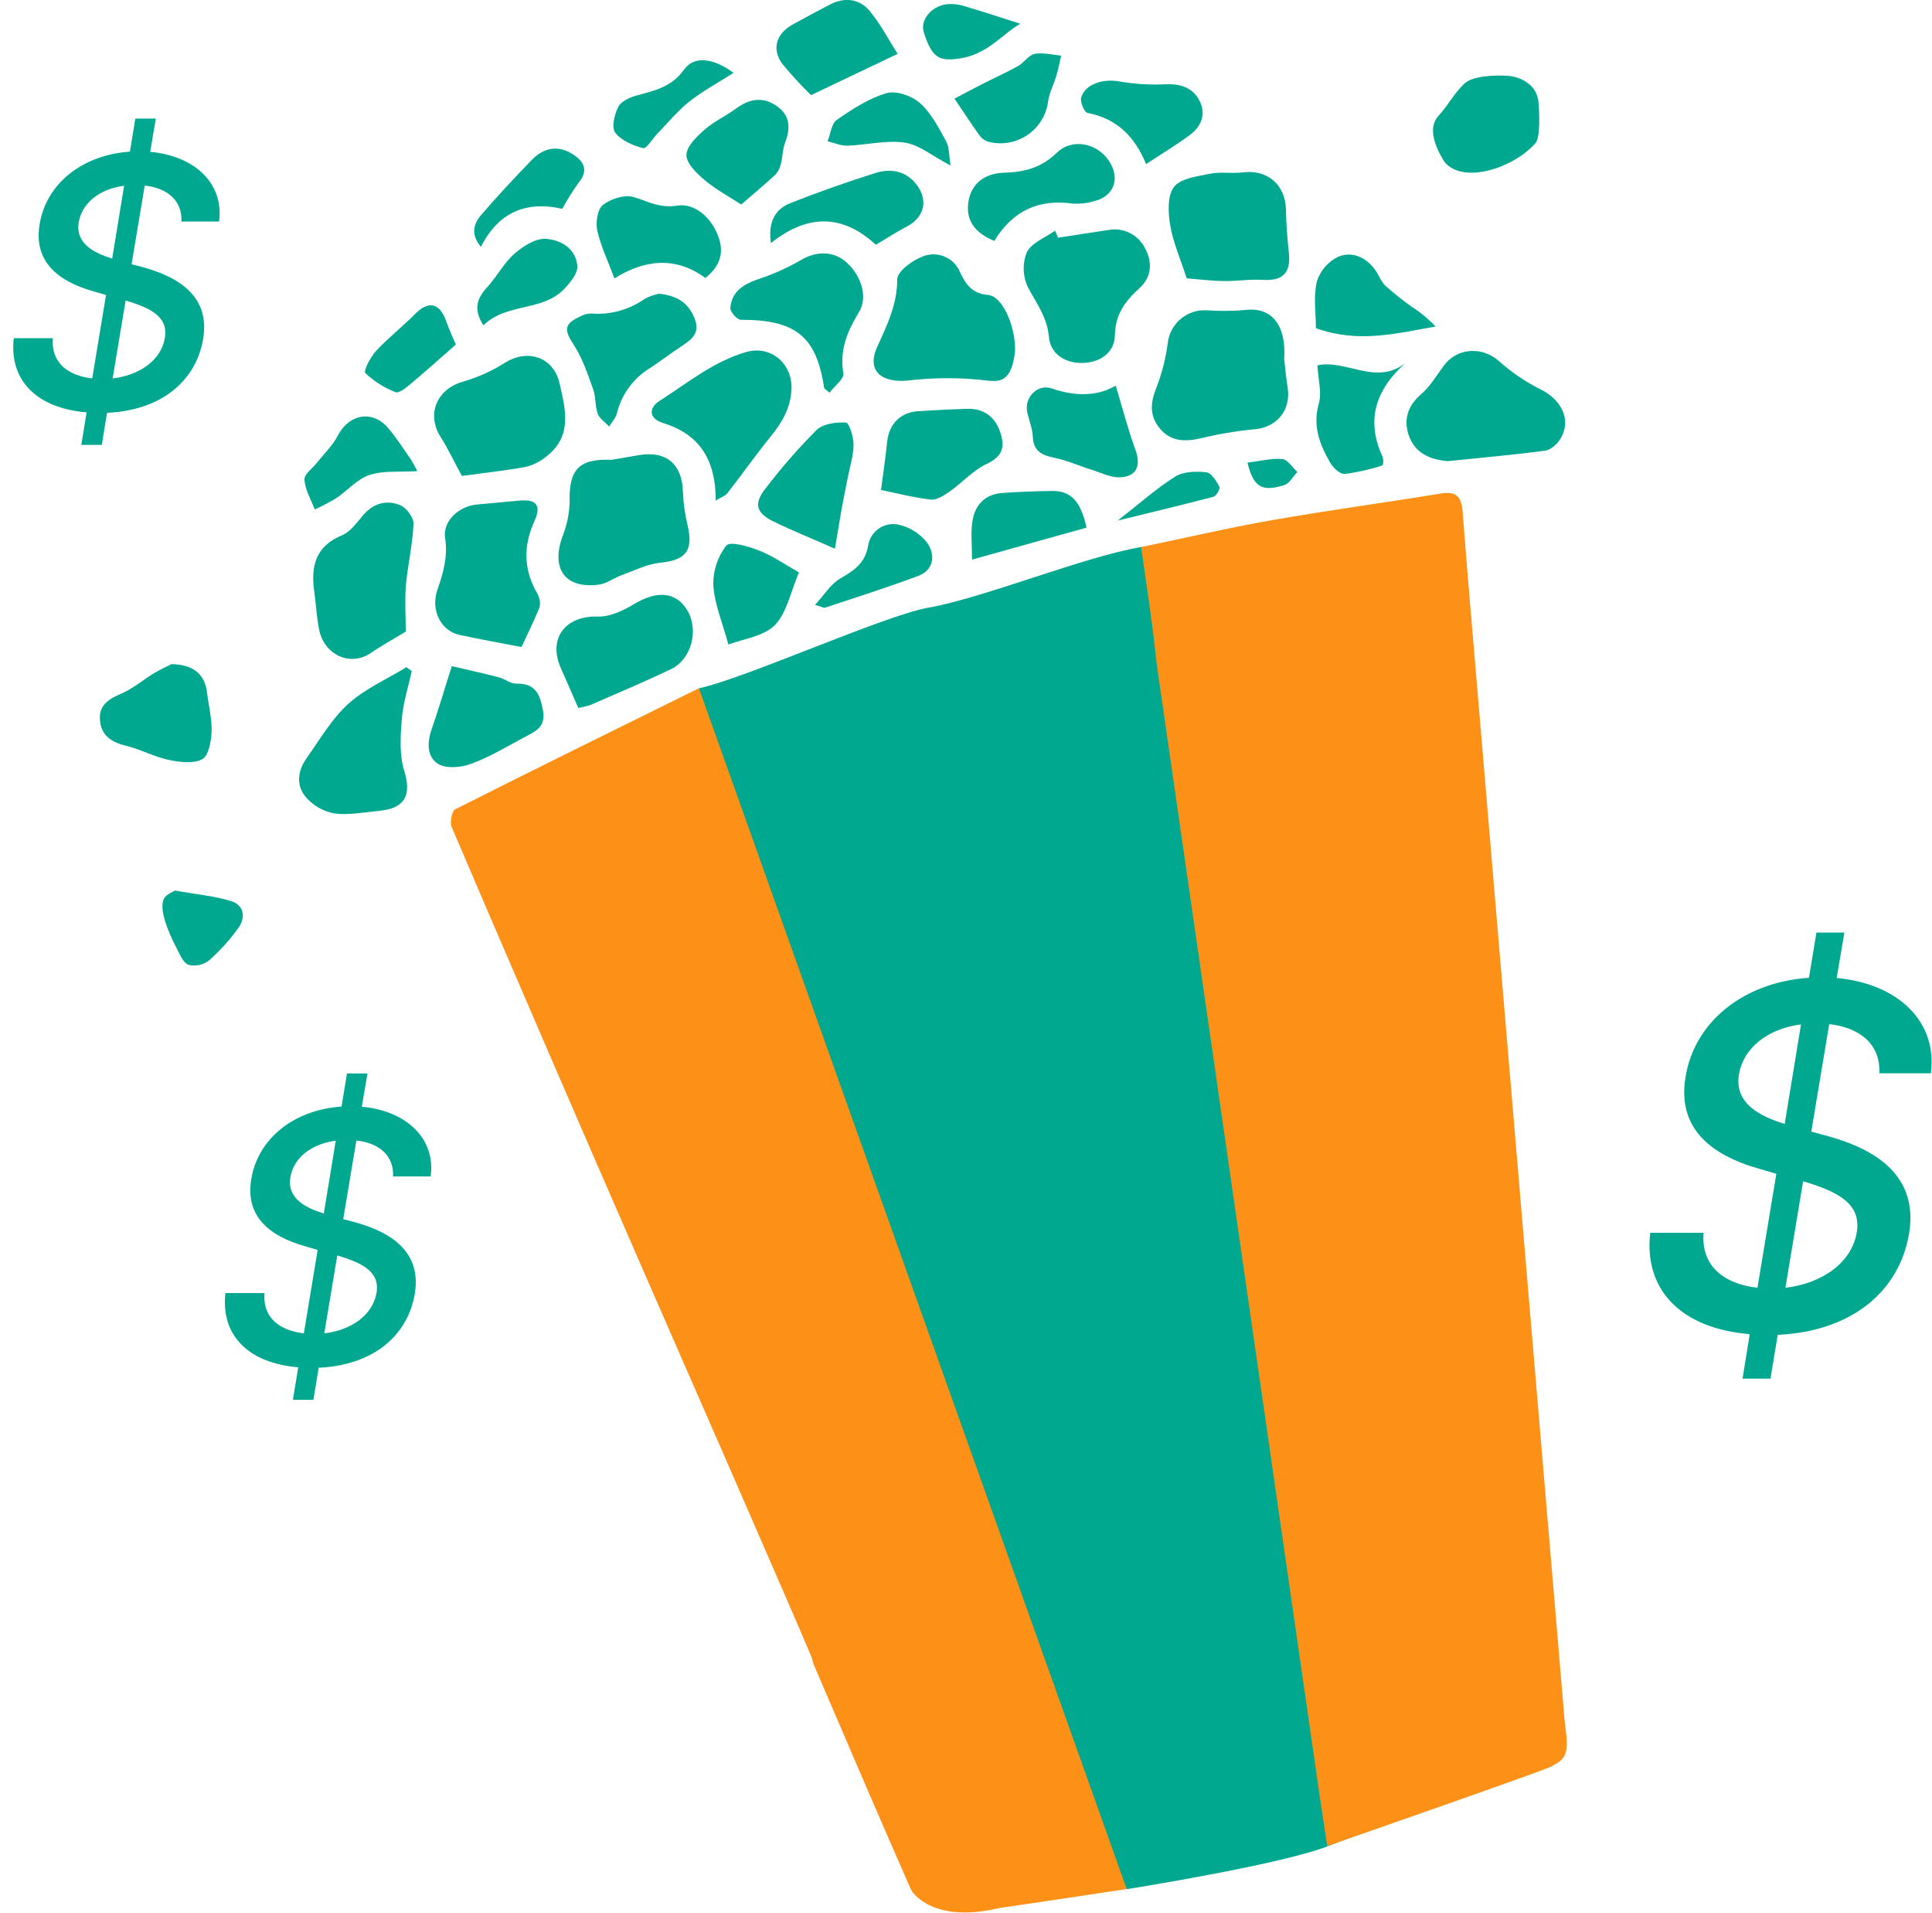
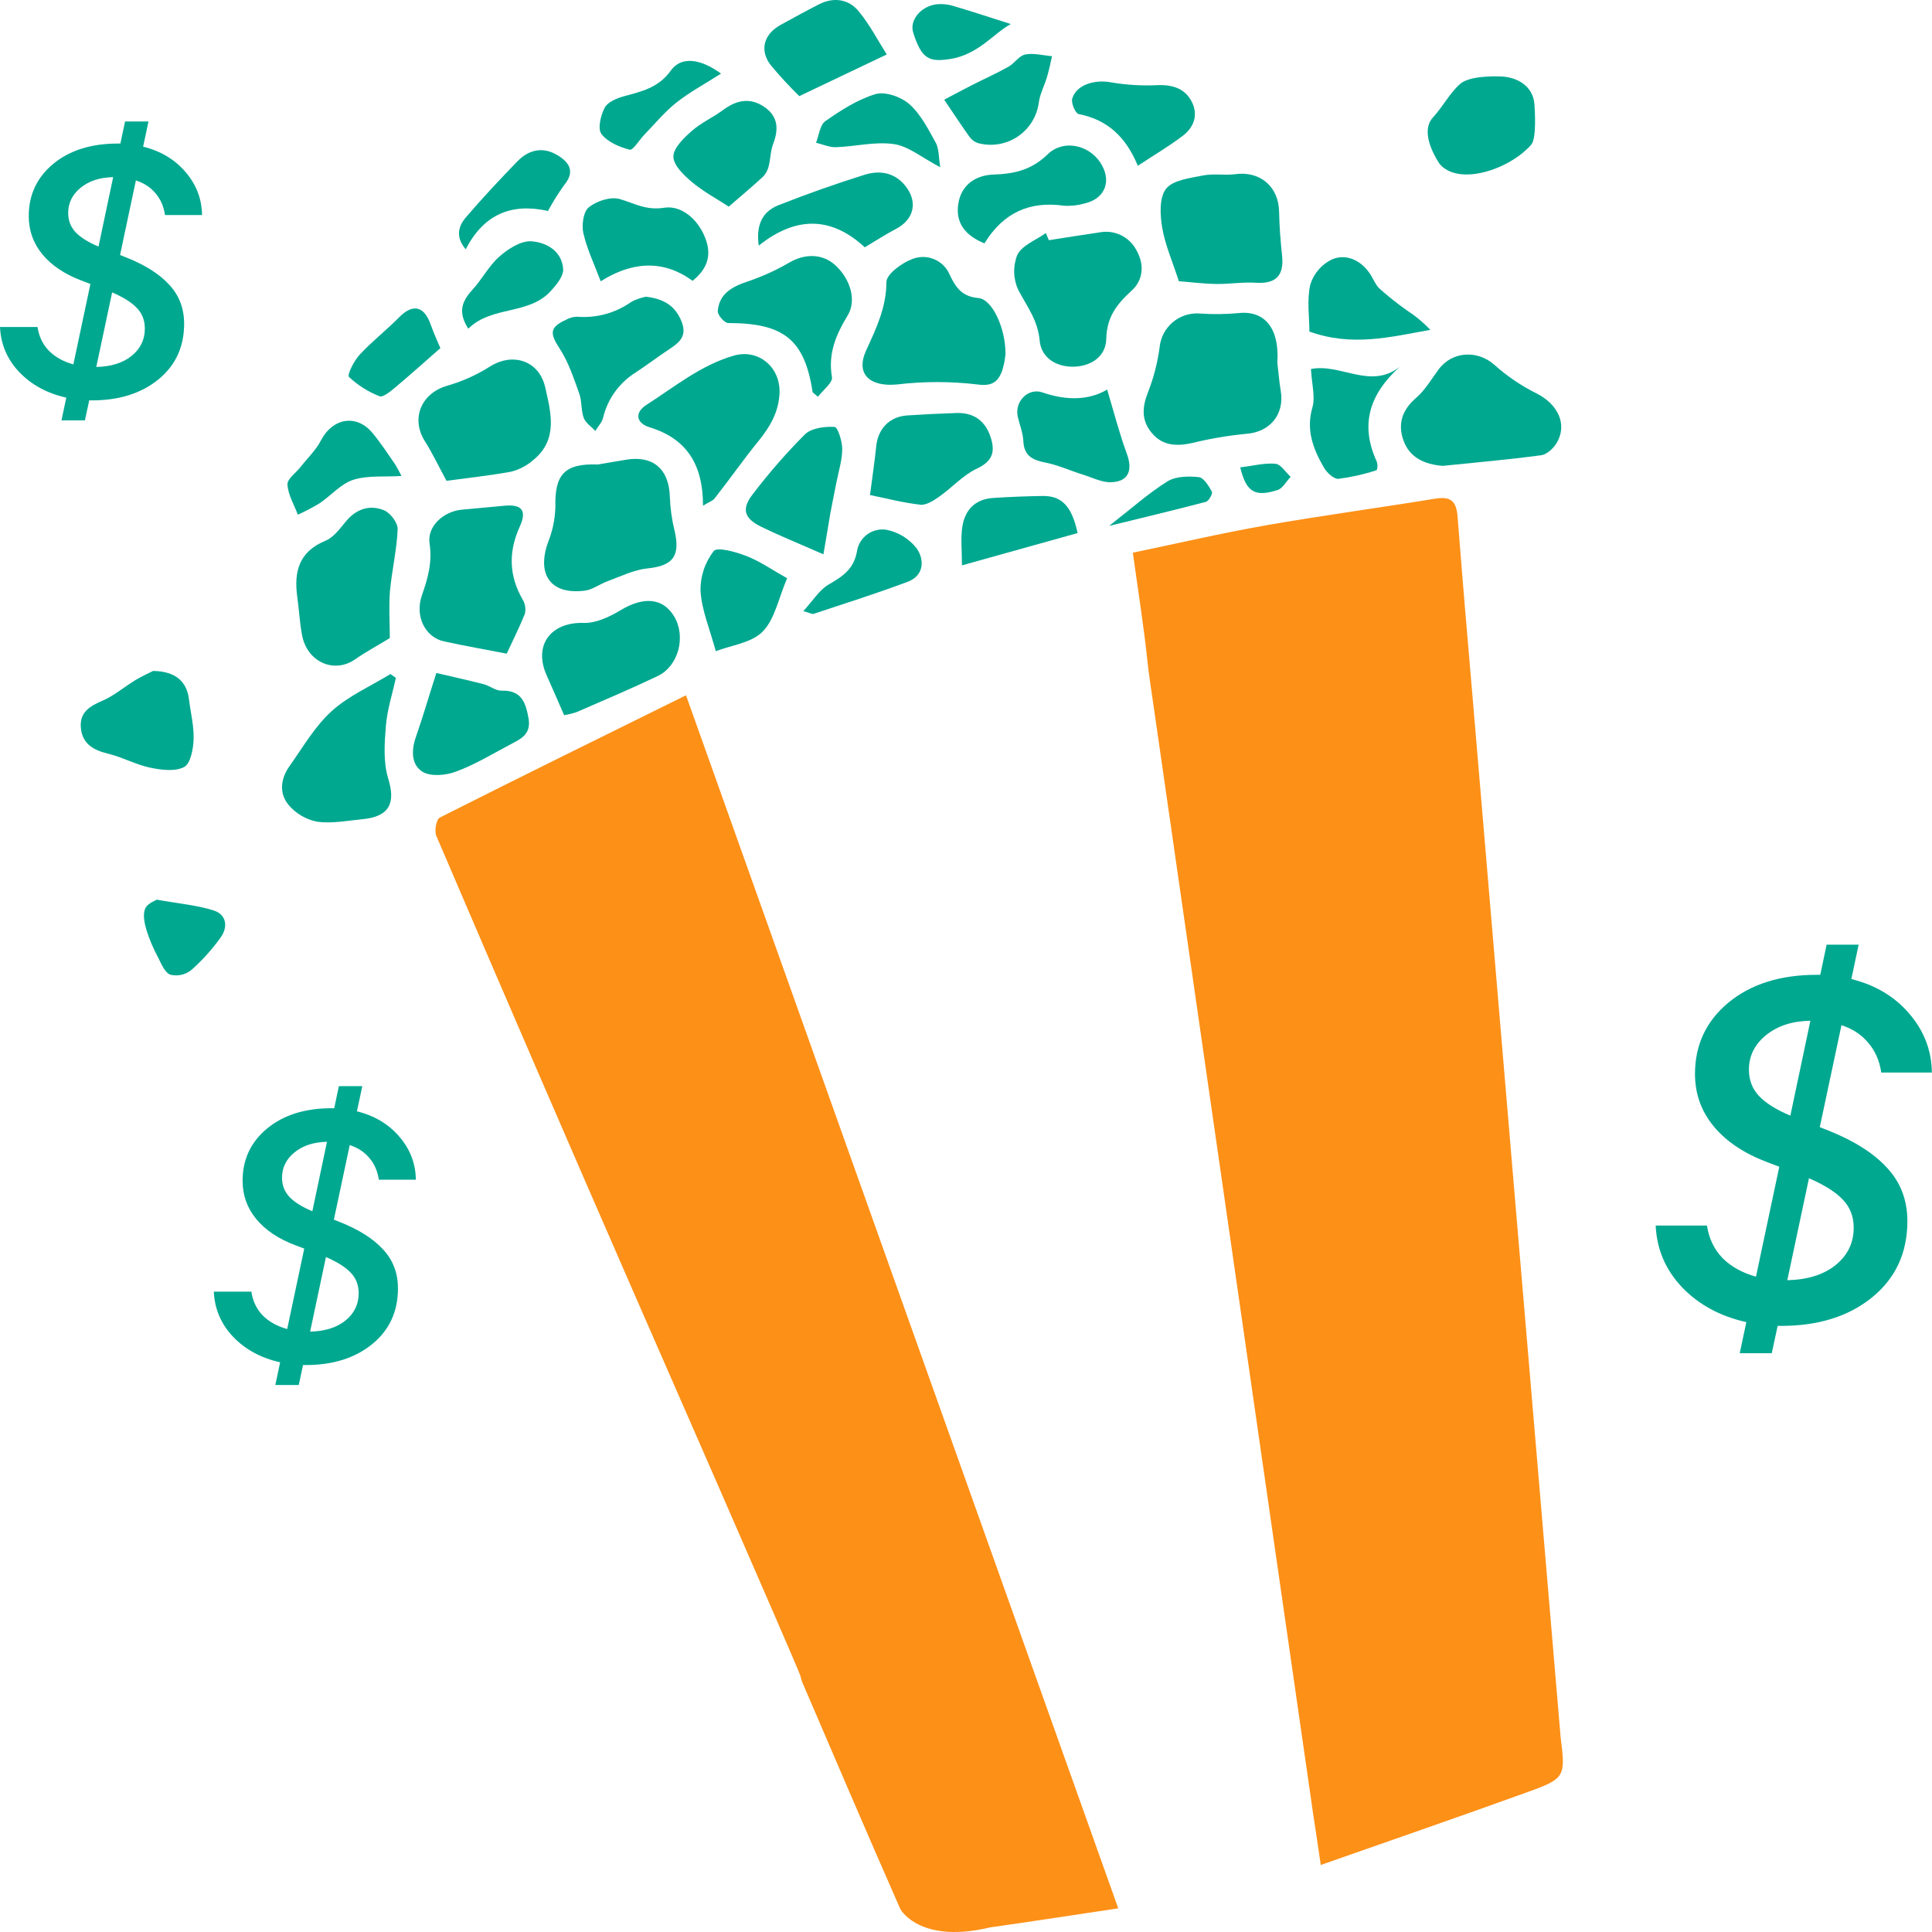
- <svg xmlns="http://www.w3.org/2000/svg" viewBox="0 0 505.38 500.18">
-   <defs>
-     <style>.cls-1,.cls-3,.cls-4{fill:#00a890;}.cls-2{fill:#fd9017;}.cls-3{font-size:124.85px;}.cls-3,.cls-4{font-family:SFProDisplay-MediumItalic, SF Pro Display;font-weight:500;font-style:italic;}.cls-4{font-size:91.33px;}</style>
-   </defs>
-   <g id="Capa_2" data-name="Capa 2">
-     <g id="Capa_1-2" data-name="Capa 1">
-       <path class="cls-1" d="M309.85,206.86c-1.33-15.51-2.66-31-3.86-46.54-.33-4.25-3.41-17.91-7.48-17.24-14.58,2.39-41.21,13.32-55.75,15.87-11.39,2-48.18,18.62-59.93,21.06,1.35,9.83-4.21,40.89-3.27,50.09.26,2.46,17.46,57.94,18.23,63l96.94,201s40-6.35,52.48-11.2c25.55-9.89,58.88-21,58.88-21Z" />
-       <path class="cls-2" d="M386.46,180.39c-1.34-15.51-2.66-31-3.86-46.54-.33-4.25-1.86-5.41-5.92-4.74-14.58,2.39-29.23,4.35-43.77,6.9-11.38,2-22.65,4.63-34.4,7.07,1.35,9.83,2.84,19,3.79,28.18.25,2.46,1,7.67,1.76,12.73L344,461.32q.56,4,1.17,8.13v0h0c.65,4.32,1.33,8.74,2,13.38,18.54-6.51,36.26-12.62,53.89-19,9.44-3.4,9.46-4,8.2-14.09C409.1,448.22,386.46,180.39,386.46,180.39Z" />
-       <path class="cls-1" d="M335.92,93.87c.29,2.46.48,4.93.89,7.37,1,6.12-2.89,10.65-8.95,11.07A96.87,96.87,0,0,0,314,114.66c-4,.89-7.64.85-10.49-2.46s-2.62-6.75-1.07-10.68a49.38,49.38,0,0,0,3-11.61,9.7,9.7,0,0,1,10.2-8.76,61.88,61.88,0,0,0,10.28-.1C332.64,80.32,336.52,85,335.92,93.87Z" />
-       <path class="cls-1" d="M160,120.25c2.44-.41,4.88-.84,7.32-1.24,7-1.16,11.12,2.45,11.32,9.57a43.58,43.58,0,0,0,1.22,8.79c1.56,6.66-.44,9.12-7.08,9.79-3.49.36-6.85,2.07-10.23,3.29-2,.72-3.83,2.18-5.86,2.45-8.77,1.15-12.58-4-9.61-12.44a26.63,26.63,0,0,0,1.93-9.09C148.79,122.84,151.33,119.93,160,120.25Z" />
-       <path class="cls-1" d="M265.54,91.58a20.08,20.08,0,0,1-.92,4.57c-1.11,2.76-2.59,3.9-6.41,3.37a88.38,88.38,0,0,0-20.69,0c-7,.7-10.9-2.58-8.05-8.81,2.63-5.76,5.21-11.06,5.24-17.68,0-2.06,4-5,6.78-6a7.48,7.48,0,0,1,9.62,4.13c1.6,3.36,3.23,5.65,7.48,6C262.14,77.55,265.55,84.92,265.54,91.58Z" />
-       <path class="cls-1" d="M378.71,120.61c-4.72-.4-8.51-2.15-10.1-6.49s-.4-8,3.24-11.12c2.32-2,3.95-4.84,5.82-7.36,3.51-4.75,10.07-5.06,14.4-1.23a49.38,49.38,0,0,0,10.82,7.37c5.6,2.75,8.23,8,5.37,12.86-.82,1.41-2.54,3-4,3.21C395.68,119,387.06,119.75,378.71,120.61Z" />
-       <path class="cls-1" d="M136.41,169.22c-5.52-1.07-10.87-2-16.17-3.16-4.86-1-7.69-6.44-5.8-11.89,1.54-4.42,2.73-8.56,2-13.43-.71-4.44,3.58-8.35,8.32-8.79,3.61-.34,7.22-.67,10.82-1,4.65-.49,6.14,1.11,4.23,5.32-3,6.57-2.84,12.77.75,19a4.91,4.91,0,0,1,.54,3.67C139.57,162.7,137.73,166.35,136.41,169.22Z" />
-       <path class="cls-1" d="M106.14,165.19c-3,1.83-6.15,3.54-9.08,5.56-5.37,3.7-12.33.62-13.63-6.28-.62-3.26-.78-6.6-1.24-9.89-.91-6.54.39-11.75,7.29-14.59,2.13-.87,3.78-3.19,5.36-5.08,2.69-3.22,6.15-4.29,9.8-2.81,1.63.66,3.59,3.24,3.53,4.88-.22,5.39-1.5,10.73-2,16.13C105.86,157.15,106.14,161.25,106.14,165.19Z" />
-       <path class="cls-1" d="M276.77,62.18c4.33-.68,8.66-1.37,13-2a8.87,8.87,0,0,1,9.67,4.59c2.08,3.67,1.84,7.68-1.28,10.51-3.82,3.46-6.41,6.83-6.53,12.47-.1,4.62-4.08,7.19-8.71,7.18-4.37,0-8.15-2.37-8.54-6.8-.45-5.17-3.26-8.79-5.49-13a11.42,11.42,0,0,1-.29-9.14c1.22-2.5,4.82-3.82,7.38-5.66C276.23,60.93,276.5,61.55,276.77,62.18Z" />
-       <path class="cls-1" d="M310.42,72.8c-1.66-5.16-3.56-9.43-4.31-13.88-.56-3.31-.78-7.78,1-10.05s6.15-2.75,9.51-3.44c2.68-.55,5.57,0,8.3-.33,6.51-.92,11.36,3.18,11.46,9.76.06,3.78.38,7.58.77,11.34.54,5.18-1.63,7.3-6.69,7-3.45-.23-6.95.37-10.42.31S313.16,73,310.42,72.8Z" />
-       <path class="cls-1" d="M120.82,124.47c-2.31-4.26-3.75-7.35-5.57-10.2-3.75-5.89-1-12.47,5.76-14.42a42.17,42.17,0,0,0,11-4.93c6-3.8,12.81-1.55,14.37,5.36,1.5,6.64,3.38,13.54-3.11,18.83a13.88,13.88,0,0,1-5.73,3C131.74,123.16,125.85,123.78,120.82,124.47Z" />
-       <path class="cls-1" d="M187.23,130.92c0-10.62-4.17-17.34-13.82-20.3-3.55-1.09-3.92-3.83-.84-5.8,7.3-4.67,14.1-10.31,22.66-12.76,6.37-1.82,12.06,3,11.81,9.66-.19,4.92-2.44,8.75-5.44,12.45-3.94,4.84-7.55,10-11.38,14.88C189.68,129.73,188.66,130,187.23,130.92Z" />
-       <path class="cls-1" d="M107.71,175.49c-.9,4.16-2.25,8.27-2.59,12.47-.36,4.49-.69,9.33.59,13.53,2,6.43.33,9.93-6.62,10.59-3.92.38-7.94,1.18-11.76.65A13,13,0,0,1,80,208.47c-2.62-3.06-2.12-6.92.2-10.17,3.46-4.88,6.54-10.25,10.89-14.2s10.09-6.46,15.22-9.6Z" />
-       <path class="cls-1" d="M151.26,185.14c-1.64-3.75-3.06-7.06-4.53-10.35-3.47-7.8,1.12-13.79,9.66-13.53,3.16.1,6.67-1.59,9.52-3.3,5.89-3.55,10.94-3.22,13.84,1.61,3.13,5.21,1.17,12.87-4.27,15.46-6.89,3.28-13.93,6.27-20.94,9.31A17.91,17.91,0,0,1,151.26,185.14Z" />
-       <path class="cls-1" d="M215.61,101.55c-2.05-13.6-7.43-17.92-21.86-17.92-.95,0-2.78-2.1-2.7-3.1.36-4.4,3.56-6.24,7.46-7.57a59,59,0,0,0,11-4.95c4-2.37,8.57-2.43,11.94.62,4,3.65,5.57,9.18,3.25,13-3,4.94-5.15,9.86-4.09,16,.25,1.44-2.34,3.37-3.62,5.08Z" />
-       <path class="cls-1" d="M172.44,76.81c4.61.54,7.57,2.3,9.23,6.41,1.54,3.83-.61,5.48-3.25,7.23-2.89,1.91-5.63,4-8.53,5.91a19.08,19.08,0,0,0-8.54,11.82c-.31,1.22-1.34,2.26-2,3.38-1-1.11-2.54-2.06-3-3.38-.74-2-.45-4.35-1.18-6.34-1.44-4-2.79-8.13-5.07-11.62-2.56-3.93-2.63-5.47,1.66-7.44a6,6,0,0,1,2.83-.79,21.27,21.27,0,0,0,14.13-3.88A14.29,14.29,0,0,1,172.44,76.81Z" />
-       <path class="cls-1" d="M230.46,128.15c.51-4,1.17-8.32,1.62-12.67.47-4.52,3.43-7.61,8-7.93q6.41-.43,12.82-.63c4.59-.14,7.54,2.19,8.87,6.49,1.11,3.61.4,6-3.6,7.89-3.6,1.67-6.44,4.92-9.77,7.26-1.44,1-3.34,2.27-4.89,2.1C239.05,130.16,234.61,129,230.46,128.15Z" />
-       <path class="cls-1" d="M118.19,174.23c3.24.76,7.77,1.75,12.25,2.9,1.59.4,3.1,1.72,4.62,1.67,5.15-.14,6.25,3,7,7.18.76,4.35-2.32,5.44-5,6.9-4.55,2.42-9,5.13-13.83,6.89-2.62,1-6.59,1.32-8.67,0-3.08-2-2.82-5.93-1.48-9.54C114.72,185.56,116.08,180.78,118.19,174.23Z" />
-       <path class="cls-1" d="M44.87,173.7c5.83.09,8.71,2.75,9.27,7.31.42,3.46,1.32,6.93,1.21,10.37-.09,2.53-.79,6.31-2.45,7.19-2.34,1.23-5.93.77-8.8.17-3.74-.79-7.22-2.73-10.94-3.63s-6.61-2.52-7-6.62,2.29-5.67,5.67-7.12c3-1.31,5.64-3.6,8.51-5.34C42.12,175,44,174.12,44.87,173.7Z" />
-       <path class="cls-1" d="M218.4,143.51c-6.24-2.75-11.26-4.77-16.1-7.14-4.5-2.2-5.18-4.65-2.1-8.55a154.34,154.34,0,0,1,13.4-15.36c1.69-1.64,5.11-2.09,7.67-1.94.84,0,2,3.7,2,5.71,0,2.88-.94,5.76-1.5,8.63s-1.1,5.48-1.61,8.22C219.66,136.1,219.16,139.12,218.4,143.51Z" />
-       <path class="cls-1" d="M184.52,72.7c-8.1-5.94-16.36-4.58-23.78.12-1.66-4.42-3.55-8.34-4.49-12.47-.47-2.11,0-5.57,1.41-6.69,2-1.63,5.66-2.82,8-2.14,3.81,1.09,6.75,3,11.5,2.26,4.45-.73,8.91,3,10.76,8.13C189.51,66.23,188.27,69.69,184.52,72.7Z" />
-       <path class="cls-1" d="M291.86,100.85c1.7,5.65,3.13,11.26,5.11,16.66,1.55,4.24.43,7.17-4.06,7.33-2.45.09-5-1.26-7.42-2-3.23-1-6.36-2.45-9.66-3.1s-5.5-1.74-5.67-5.57c-.09-2.09-.94-4.15-1.43-6.23-.92-4,2.69-7.66,6.44-6.33C281.29,103.73,287.15,103.66,291.86,100.85Z" />
-       <path class="cls-1" d="M260.09,63c-4.91-2-7.55-5.25-6.77-10.24s4.54-7.43,9.22-7.58c5.36-.17,9.8-1.24,13.9-5.22s10.58-2.43,13.57,2c3.16,4.67,1.45,9.43-3.93,10.69a15.67,15.67,0,0,1-5.41.6C271.82,52,265,55,260.09,63Z" />
-       <path class="cls-1" d="M193.89,53.49c-3.15-2.06-6.61-3.91-9.54-6.37-2.09-1.75-4.77-4.33-4.79-6.56s2.66-4.8,4.7-6.61c2.42-2.16,5.53-3.53,8.16-5.48,3.43-2.54,6.93-3.31,10.59-.86s3.86,5.79,2.37,9.66c-.69,1.8-.66,3.86-1.15,5.75a5.82,5.82,0,0,1-1.47,2.73C199.76,48.5,196.63,51.12,193.89,53.49Z" />
-       <path class="cls-1" d="M234.8,14.09,212.15,24.88a106.91,106.91,0,0,1-7.37-8c-3-3.85-1.82-8,2.46-10.4,3.31-1.82,6.64-3.64,10-5.37C221.13-.85,225-.24,227.6,3,230.47,6.5,232.59,10.61,234.8,14.09Z" />
-       <path class="cls-1" d="M201.66,63.58c-.77-5.41,1-8.84,5.1-10.46q11-4.34,22.24-7.87c4.23-1.33,8.31-.49,11.06,3.46s1.59,8.21-2.83,10.52c-2.62,1.37-5.11,3-8.12,4.79C220.88,56.4,211.75,55.52,201.66,63.58Z" />
-       <path class="cls-1" d="M344.22,85.83c0-3.77-.69-8.17.25-12.2a10.72,10.72,0,0,1,5.63-6.5c3.52-1.46,7.2.08,9.6,3.44,1,1.35,1.52,3.07,2.7,4.17a78.11,78.11,0,0,0,7.12,5.65,31.91,31.91,0,0,1,6,5C365.15,87.24,355.27,89.82,344.22,85.83Z" />
-       <path class="cls-1" d="M344.62,95.53C352.24,94,360,100.9,367.56,95c-7.85,7.13-10.27,15-5.9,24.49a3.39,3.39,0,0,1,0,2.22,53.75,53.75,0,0,1-9.91,2.25c-1.19.1-3-1.57-3.75-2.88-2.78-4.79-4.71-9.7-3-15.6C345.79,102.77,344.85,99.6,344.62,95.53Z" />
-       <path class="cls-1" d="M299.8,42.91c-3-7.28-7.7-11.9-15.31-13.38-.83-.16-2-2.85-1.67-4,1.05-3.6,5.79-5,10-4.23a55,55,0,0,0,12.1.74c3.9-.17,7.09.88,8.84,4.28s.58,6.66-2.36,8.86C307.86,37.87,304,40.14,299.8,42.91Z" />
-       <path class="cls-1" d="M209,149.7c-2.24,5.23-3.18,10.61-6.33,13.81-2.9,2.94-8.17,3.55-12.13,5.07-1.57-5.8-3.65-10.61-3.95-15.54A16.23,16.23,0,0,1,190,142.67c.94-1.16,5.78.22,8.51,1.29C202,145.32,205.14,147.53,209,149.7Z" />
-       <path class="cls-1" d="M249.67,25.8c2.59-1.36,4.93-2.62,7.3-3.83,3.11-1.58,6.31-3,9.35-4.71,1.56-.87,2.74-2.85,4.32-3.16,2.2-.43,4.62.24,6.95.44-.42,1.79-.77,3.6-1.29,5.35-.65,2.2-1.79,4.31-2.12,6.54A12.56,12.56,0,0,1,258.29,37a4.54,4.54,0,0,1-2.18-1.74C254.18,32.57,252.38,29.8,249.67,25.8Z" />
-       <path class="cls-1" d="M284.21,138l-29.94,8.36c0-3.8-.36-6.93.09-9.94.64-4.36,3.29-7.19,7.93-7.5,4.28-.29,8.58-.45,12.87-.52C280.07,128.34,282.72,131,284.21,138Z" />
-       <path class="cls-1" d="M109.15,123.22c-4.48.29-8.76-.2-12.48,1-3.23,1.05-5.78,4.11-8.75,6.1a55.72,55.72,0,0,1-5.58,2.92c-1-2.6-2.54-5.16-2.7-7.81-.08-1.45,2.21-3,3.42-4.58,1.79-2.28,4-4.36,5.28-6.89,3-5.76,9.19-6.84,13.31-1.88,2.11,2.55,3.93,5.33,5.82,8.06A32.56,32.56,0,0,1,109.15,123.22Z" />
-       <path class="cls-1" d="M126.46,85.09c-2.76-4.29-1.64-7.09,1-10,2.52-2.72,4.29-6.22,7-8.63,2.25-2,5.53-4.12,8.23-4,3.87.22,8,2.46,8.33,7.17.13,1.76-1.58,3.93-3,5.47C142.33,81.7,132.61,79,126.46,85.09Z" />
-       <path class="cls-1" d="M377.89,42.38c-2.76-4.28-4.33-9.11-1.67-12,2.52-2.72,4.28-6.22,7-8.64,2.26-2,8.23-2.09,10.93-1.93,3.87.22,8,2.46,8.33,7.18.13,1.75.55,8.91-.82,10.45C395.89,44,382.73,48.25,377.89,42.38Z" />
-       <path class="cls-1" d="M248.66,43.3c-4.77-2.5-8.21-5.45-12-6-4.87-.71-10,.63-15,.8-1.71.06-3.45-.74-5.17-1.15.76-1.91,1-4.61,2.4-5.59,4-2.79,8.34-5.61,13-7,2.53-.73,6.64.71,8.76,2.6,3,2.66,4.92,6.54,6.91,10.12C248.35,38.67,248.22,40.78,248.66,43.3Z" />
-       <path class="cls-1" d="M213.2,158.2c2.46-2.66,4.11-5.45,6.55-6.87,3.59-2.08,6.49-3.94,7.33-8.53a6.65,6.65,0,0,1,7.65-5.65,13.25,13.25,0,0,1,7.81,4.8c2.09,3,1.92,7.07-2.33,8.67-8,3-16.21,5.59-24.35,8.3C215.48,159.05,214.94,158.69,213.2,158.2Z" />
-       <path class="cls-1" d="M147.09,54.61c-9.42-2.12-16.63.83-21.29,9.93-2.64-3.08-2-5.9,0-8.23,4.26-5,8.76-9.76,13.31-14.49,3-3.09,6.63-3.93,10.41-1.67,3,1.79,4.71,4.18,1.8,7.7A61.25,61.25,0,0,0,147.09,54.61Z" />
-       <path class="cls-1" d="M191.89,19.05c-4.28,2.73-8.19,4.83-11.62,7.55-3,2.4-5.52,5.47-8.23,8.26-1.31,1.36-2.93,4.11-3.8,3.89-2.68-.69-5.77-2-7.32-4.09-1-1.37-.19-4.8.85-6.77.76-1.46,3.08-2.46,4.89-2.95,4.66-1.26,9.07-2.22,12.26-6.71C181.52,14.57,186.48,15.08,191.89,19.05Z" />
-       <path class="cls-1" d="M119.24,90.12c-4.21,3.68-8,7.1-11.95,10.39-1.12.95-3,2.42-3.81,2.07a24.75,24.75,0,0,1-7.92-5c-.52-.53,1.31-4.17,2.75-5.73,3.18-3.44,6.92-6.34,10.21-9.68,3.55-3.61,6.48-3,8.19,1.81C117.59,86.46,118.7,88.84,119.24,90.12Z" />
-       <path class="cls-1" d="M45.81,232.92c5.85,1.05,10.44,1.42,14.71,2.78,3.34,1.06,3.8,4.25,1.83,7a50.85,50.85,0,0,1-7.68,8.5,6.31,6.31,0,0,1-5.36,1.14c-1.42-.55-2.32-2.8-3.16-4.46a40.82,40.82,0,0,1-3-7.07c-.52-1.78-1-4-.35-5.57C43.37,233.86,45.49,233.14,45.81,232.92Z" />
-       <path class="cls-1" d="M266.91,6.22c-4.34,2.32-8.43,7.94-15.71,9.05-5.36.82-7.39.09-9.56-6.88-.94-3,1.72-6.57,5.75-7.25a11.4,11.4,0,0,1,4.87.46C257.44,3.13,262.58,4.84,266.91,6.22Z" />
-       <path class="cls-1" d="M292.37,136.15c5.86-4.57,10.21-8.48,15.09-11.52,2.15-1.34,5.44-1.39,8.11-1.11,1.3.14,2.59,2.28,3.41,3.78.26.48-.81,2.42-1.55,2.62C309.49,132,301.5,133.92,292.37,136.15Z" />
-       <path class="cls-1" d="M326.31,121c3.32-.41,6.27-1.2,9.12-.94,1.4.12,2.63,2.19,3.94,3.38-1.13,1.18-2.05,3-3.42,3.43C330.05,128.73,327.88,127.37,326.31,121Z" />
-       <path class="cls-2" d="M294.73,494.06c-11.53,1.72-22.36,3.39-33.2,4.94-17.15,4.1-22.73-3.66-23.3-4.94-9.24-21-16.32-37.66-25.38-58.72a10.4,10.4,0,0,1-.38-1.4c.18-.33-42.4-97.51-43.29-99.55q-25.71-58.9-51-118c-.55-1.27,0-4.26.89-4.72C140,201.1,161,190.78,182.83,180,220.28,285.13,257.34,389.11,294.73,494.06Z" />
-       <text class="cls-3" transform="translate(426.74 347.65)">$</text>
-       <text class="cls-4" transform="translate(0 106.91)">$</text>
-       <text class="cls-4" transform="translate(55.36 356.66)">$</text>
-     </g>
-   </g>
+ <svg xmlns="http://www.w3.org/2000/svg" width="101" height="101" viewBox="0 0 101 101" fill="none">
+   <path d="M76.981 36.426C76.71 33.294 76.444 30.167 76.201 27.029C76.135 26.171 75.826 25.936 75.006 26.072C72.062 26.554 69.104 26.95 66.168 27.465C63.87 27.869 61.594 28.4 59.222 28.892C59.494 30.877 59.795 32.729 59.987 34.583C60.037 35.079 60.189 36.131 60.342 37.153L68.407 93.152C68.483 93.691 68.561 94.238 68.643 94.794C68.775 95.666 68.912 96.559 69.047 97.496C72.791 96.181 76.369 94.947 79.929 93.659C81.835 92.972 81.839 92.851 81.585 90.814C81.552 90.507 76.981 36.426 76.981 36.426Z" fill="#FD9017" />
+   <path d="M66.776 18.956C66.835 19.453 66.873 19.951 66.956 20.444C67.158 21.68 66.372 22.595 65.148 22.679C64.205 22.77 63.27 22.928 62.35 23.154C61.542 23.334 60.807 23.326 60.232 22.657C59.656 21.989 59.703 21.294 60.016 20.501C60.312 19.747 60.515 18.959 60.621 18.156C60.67 17.652 60.911 17.187 61.295 16.857C61.679 16.527 62.176 16.359 62.681 16.387C63.372 16.438 64.067 16.432 64.757 16.367C66.114 16.22 66.897 17.165 66.776 18.956Z" fill="#00A890" />
+   <path d="M31.253 24.283C31.746 24.2 32.239 24.113 32.732 24.032C34.145 23.798 34.977 24.527 35.017 25.965C35.039 26.563 35.121 27.158 35.264 27.74C35.579 29.084 35.175 29.581 33.834 29.717C33.129 29.789 32.451 30.134 31.768 30.381C31.365 30.526 30.995 30.821 30.585 30.876C28.814 31.108 28.045 30.068 28.645 28.364C28.881 27.779 29.013 27.158 29.034 26.528C28.99 24.806 29.503 24.218 31.253 24.283Z" fill="#00A890" />
+   <path d="M52.565 18.494C52.539 18.807 52.476 19.117 52.379 19.416C52.155 19.974 51.856 20.204 51.084 20.097C49.697 19.933 48.294 19.933 46.907 20.097C45.493 20.238 44.706 19.576 45.281 18.318C45.812 17.155 46.333 16.085 46.339 14.748C46.339 14.332 47.147 13.738 47.708 13.536C48.077 13.394 48.487 13.401 48.85 13.557C49.213 13.713 49.5 14.005 49.651 14.37C49.974 15.049 50.303 15.511 51.161 15.582C51.878 15.661 52.566 17.149 52.565 18.494Z" fill="#00A890" />
+   <path d="M75.416 24.355C74.463 24.275 73.698 23.921 73.377 23.045C73.056 22.169 73.296 21.43 74.031 20.8C74.499 20.396 74.829 19.822 75.206 19.314C75.915 18.354 77.239 18.292 78.114 19.065C78.773 19.656 79.507 20.156 80.299 20.553C81.429 21.109 81.96 22.169 81.383 23.15C81.217 23.435 80.87 23.756 80.575 23.798C78.843 24.03 77.102 24.182 75.416 24.355Z" fill="#00A890" />
+   <path d="M26.49 34.171C25.376 33.955 24.295 33.767 23.225 33.533C22.244 33.331 21.672 32.232 22.054 31.132C22.365 30.239 22.605 29.403 22.458 28.42C22.314 27.523 23.181 26.734 24.138 26.645C24.867 26.576 25.596 26.51 26.323 26.443C27.262 26.344 27.562 26.667 27.177 27.517C26.571 28.844 26.603 30.096 27.328 31.354C27.46 31.577 27.499 31.843 27.437 32.095C27.128 32.854 26.757 33.591 26.49 34.171Z" fill="#00A890" />
+   <path d="M20.378 33.357C19.772 33.727 19.136 34.072 18.545 34.48C17.46 35.227 16.055 34.605 15.793 33.212C15.667 32.553 15.635 31.879 15.542 31.215C15.358 29.894 15.621 28.842 17.014 28.269C17.444 28.093 17.777 27.625 18.096 27.243C18.64 26.593 19.338 26.377 20.075 26.676C20.404 26.809 20.8 27.33 20.788 27.661C20.744 28.749 20.485 29.828 20.384 30.918C20.322 31.734 20.378 32.562 20.378 33.357Z" fill="#00A890" />
+   <path d="M54.832 12.557C55.706 12.42 56.581 12.28 57.457 12.153C57.839 12.074 58.237 12.122 58.589 12.289C58.941 12.456 59.23 12.734 59.41 13.08C59.83 13.821 59.781 14.631 59.151 15.202C58.38 15.901 57.857 16.581 57.833 17.72C57.813 18.653 57.009 19.172 56.074 19.17C55.192 19.17 54.428 18.692 54.35 17.797C54.259 16.753 53.691 16.022 53.241 15.172C53.105 14.885 53.029 14.573 53.019 14.255C53.009 13.938 53.065 13.621 53.182 13.326C53.429 12.822 54.156 12.555 54.673 12.184C54.723 12.305 54.778 12.43 54.832 12.557Z" fill="#00A890" />
+   <path d="M61.627 14.701C61.291 13.66 60.908 12.797 60.756 11.899C60.643 11.23 60.599 10.328 60.958 9.869C61.318 9.411 62.2 9.314 62.879 9.175C63.42 9.064 64.003 9.175 64.555 9.108C65.869 8.922 66.848 9.75 66.869 11.079C66.881 11.842 66.945 12.61 67.024 13.369C67.133 14.415 66.695 14.843 65.673 14.782C64.977 14.736 64.27 14.857 63.569 14.845C62.868 14.833 62.18 14.742 61.627 14.701Z" fill="#00A890" />
+   <path d="M23.342 25.135C22.876 24.275 22.585 23.651 22.218 23.076C21.46 21.886 22.016 20.558 23.381 20.164C24.165 19.94 24.913 19.605 25.602 19.168C26.813 18.401 28.188 18.855 28.503 20.251C28.806 21.591 29.186 22.985 27.875 24.053C27.543 24.343 27.146 24.55 26.718 24.659C25.547 24.871 24.358 24.996 23.342 25.135Z" fill="#00A890" />
+   <path d="M36.752 26.437C36.752 24.293 35.91 22.936 33.961 22.338C33.244 22.118 33.17 21.565 33.791 21.167C35.266 20.224 36.639 19.085 38.367 18.59C39.653 18.223 40.802 19.196 40.752 20.541C40.713 21.535 40.259 22.308 39.653 23.055C38.858 24.032 38.129 25.074 37.355 26.06C37.246 26.197 37.04 26.251 36.752 26.437Z" fill="#00A890" />
+   <path d="M20.695 35.437C20.513 36.277 20.241 37.107 20.172 37.955C20.099 38.862 20.033 39.839 20.291 40.687C20.695 41.985 20.358 42.692 18.955 42.825C18.163 42.902 17.351 43.064 16.58 42.957C16.004 42.843 15.483 42.54 15.1 42.096C14.571 41.478 14.672 40.699 15.14 40.043C15.839 39.057 16.461 37.973 17.339 37.175C18.218 36.378 19.377 35.871 20.413 35.237L20.695 35.437Z" fill="#00A890" />
+   <path d="M29.489 37.386C29.157 36.628 28.871 35.96 28.574 35.296C27.873 33.721 28.8 32.511 30.524 32.564C31.163 32.584 31.871 32.243 32.447 31.897C33.636 31.18 34.656 31.247 35.241 32.222C35.873 33.274 35.478 34.821 34.379 35.344C32.988 36.006 31.566 36.61 30.151 37.224C29.936 37.299 29.714 37.353 29.489 37.386Z" fill="#00A890" />
+   <path d="M42.482 20.507C42.068 17.761 40.982 16.888 38.068 16.888C37.876 16.888 37.507 16.464 37.523 16.262C37.596 15.374 38.242 15.002 39.029 14.734C39.802 14.477 40.546 14.142 41.251 13.734C42.058 13.256 42.981 13.243 43.661 13.859C44.469 14.596 44.786 15.713 44.318 16.484C43.712 17.482 43.278 18.475 43.492 19.715C43.542 20.006 43.019 20.396 42.761 20.741L42.482 20.507Z" fill="#00A890" />
+   <path d="M33.766 15.511C34.696 15.62 35.294 15.976 35.629 16.806C35.94 17.579 35.506 17.912 34.973 18.265C34.389 18.651 33.836 19.073 33.251 19.459C32.383 19.995 31.762 20.853 31.526 21.846C31.464 22.092 31.256 22.302 31.122 22.528C30.921 22.304 30.61 22.112 30.517 21.846C30.367 21.442 30.426 20.967 30.278 20.565C29.988 19.758 29.715 18.924 29.255 18.219C28.738 17.425 28.724 17.114 29.59 16.717C29.764 16.617 29.96 16.562 30.161 16.557C31.175 16.642 32.186 16.365 33.014 15.774C33.252 15.652 33.504 15.564 33.766 15.511Z" fill="#00A890" />
+   <path d="M45.481 25.878C45.584 25.07 45.717 24.198 45.808 23.32C45.903 22.407 46.501 21.783 47.423 21.718C48.286 21.661 49.149 21.618 50.012 21.591C50.939 21.563 51.535 22.034 51.803 22.902C52.027 23.631 51.884 24.113 51.076 24.495C50.349 24.832 49.776 25.488 49.103 25.961C48.813 26.163 48.429 26.419 48.116 26.385C47.215 26.284 46.319 26.05 45.481 25.878Z" fill="#00A890" />
+   <path d="M22.811 35.183C23.465 35.336 24.38 35.536 25.285 35.768C25.606 35.849 25.91 36.115 26.218 36.105C27.257 36.077 27.48 36.711 27.631 37.555C27.784 38.434 27.163 38.654 26.621 38.949C25.703 39.437 24.804 39.984 23.829 40.34C23.3 40.542 22.498 40.606 22.078 40.34C21.456 39.936 21.509 39.142 21.779 38.413C22.11 37.47 22.385 36.505 22.811 35.183Z" fill="#00A890" />
+   <path d="M8.006 35.075C9.183 35.094 9.765 35.631 9.878 36.551C9.963 37.25 10.144 37.951 10.122 38.645C10.104 39.156 9.963 39.92 9.627 40.097C9.155 40.346 8.43 40.253 7.851 40.132C7.095 39.972 6.393 39.58 5.642 39.399C4.89 39.217 4.307 38.89 4.228 38.062C4.149 37.234 4.69 36.917 5.373 36.624C5.979 36.36 6.512 35.897 7.091 35.546C7.451 35.338 7.83 35.16 8.006 35.075Z" fill="#00A890" />
+   <path d="M43.046 28.979C41.786 28.424 40.772 28.016 39.795 27.538C38.886 27.093 38.749 26.599 39.371 25.811C40.204 24.719 41.108 23.683 42.077 22.71C42.418 22.378 43.109 22.288 43.626 22.318C43.795 22.318 44.029 23.065 44.029 23.471C44.029 24.052 43.84 24.634 43.727 25.213C43.613 25.793 43.504 26.32 43.401 26.873C43.3 27.483 43.2 28.093 43.046 28.979Z" fill="#00A890" />
+   <path d="M36.205 14.681C34.569 13.482 32.901 13.757 31.403 14.706C31.068 13.813 30.686 13.021 30.496 12.188C30.401 11.761 30.496 11.063 30.781 10.837C31.185 10.508 31.924 10.267 32.396 10.405C33.166 10.625 33.759 11.01 34.718 10.861C35.617 10.714 36.518 11.467 36.891 12.503C37.212 13.375 36.962 14.074 36.205 14.681Z" fill="#00A890" />
+   <path d="M57.879 20.366C58.222 21.506 58.511 22.639 58.911 23.73C59.224 24.586 58.998 25.177 58.091 25.21C57.596 25.228 57.081 24.955 56.593 24.806C55.941 24.604 55.309 24.311 54.642 24.18C53.976 24.049 53.532 23.828 53.497 23.055C53.479 22.633 53.307 22.217 53.209 21.797C53.023 20.989 53.752 20.25 54.509 20.519C55.745 20.947 56.928 20.933 57.879 20.366Z" fill="#00A890" />
+   <path d="M51.464 12.723C50.473 12.319 49.94 11.662 50.097 10.655C50.255 9.647 51.014 9.155 51.959 9.124C53.041 9.09 53.938 8.874 54.766 8.07C55.593 7.267 56.902 7.58 57.506 8.474C58.144 9.417 57.798 10.378 56.712 10.633C56.358 10.736 55.988 10.777 55.62 10.754C53.833 10.502 52.456 11.107 51.464 12.723Z" fill="#00A890" />
+   <path d="M38.097 10.802C37.461 10.386 36.762 10.013 36.171 9.516C35.749 9.163 35.207 8.642 35.203 8.191C35.199 7.741 35.74 7.222 36.152 6.857C36.641 6.421 37.269 6.144 37.8 5.75C38.493 5.237 39.199 5.082 39.938 5.577C40.678 6.071 40.718 6.746 40.417 7.527C40.278 7.891 40.284 8.307 40.185 8.688C40.138 8.895 40.035 9.086 39.888 9.239C39.282 9.795 38.65 10.324 38.097 10.802Z" fill="#00A890" />
+   <path d="M46.357 2.847L41.784 5.025C41.261 4.513 40.764 3.973 40.296 3.41C39.69 2.633 39.928 1.795 40.792 1.31C41.461 0.943 42.133 0.575 42.812 0.226C43.597 -0.17 44.379 -0.047 44.904 0.607C45.483 1.314 45.911 2.144 46.357 2.847Z" fill="#00A890" />
+   <path d="M39.666 12.84C39.51 11.748 39.867 11.055 40.695 10.728C42.176 10.144 43.673 9.614 45.186 9.139C46.04 8.87 46.864 9.04 47.419 9.837C47.975 10.635 47.74 11.495 46.848 11.962C46.319 12.238 45.816 12.567 45.208 12.929C43.547 11.39 41.703 11.213 39.666 12.84Z" fill="#00A890" />
+   <path d="M68.452 17.333C68.452 16.571 68.312 15.683 68.502 14.869C68.591 14.584 68.737 14.32 68.933 14.094C69.129 13.868 69.369 13.685 69.639 13.557C70.35 13.262 71.093 13.573 71.577 14.251C71.779 14.524 71.884 14.871 72.123 15.093C72.579 15.501 73.059 15.882 73.56 16.234C74.004 16.52 74.411 16.859 74.772 17.244C72.678 17.617 70.683 18.138 68.452 17.333Z" fill="#00A890" />
+   <path d="M68.533 19.291C70.071 18.982 71.638 20.376 73.165 19.184C71.58 20.624 71.091 22.213 71.973 24.129C72.024 24.275 72.024 24.433 71.973 24.578C71.322 24.792 70.652 24.944 69.972 25.032C69.732 25.052 69.367 24.715 69.215 24.451C68.654 23.483 68.264 22.492 68.609 21.3C68.769 20.753 68.579 20.113 68.533 19.291Z" fill="#00A890" />
+   <path d="M59.482 8.666C58.876 7.196 57.927 6.263 56.391 5.964C56.223 5.932 55.987 5.389 56.053 5.157C56.266 4.43 57.223 4.147 58.073 4.303C58.879 4.442 59.699 4.492 60.516 4.452C61.303 4.418 61.948 4.63 62.301 5.316C62.654 6.003 62.418 6.661 61.825 7.105C61.11 7.648 60.33 8.107 59.482 8.666Z" fill="#00A890" />
+   <path d="M41.148 30.23C40.695 31.286 40.506 32.372 39.87 33.018C39.284 33.612 38.22 33.735 37.42 34.042C37.103 32.871 36.683 31.899 36.623 30.904C36.603 30.148 36.847 29.408 37.311 28.81C37.501 28.576 38.478 28.855 39.029 29.071C39.734 29.345 40.368 29.791 41.148 30.23Z" fill="#00A890" />
+   <path d="M49.36 5.211C49.883 4.937 50.355 4.682 50.834 4.438C51.462 4.119 52.108 3.832 52.722 3.487C53.037 3.311 53.275 2.911 53.594 2.849C54.038 2.762 54.527 2.897 54.998 2.938C54.913 3.299 54.842 3.665 54.737 4.018C54.606 4.462 54.376 4.888 54.309 5.339C54.265 5.702 54.142 6.052 53.95 6.363C53.758 6.675 53.501 6.941 53.196 7.144C52.891 7.347 52.546 7.481 52.184 7.538C51.822 7.595 51.453 7.573 51.1 7.473C50.92 7.405 50.767 7.282 50.66 7.122C50.27 6.578 49.907 6.019 49.36 5.211Z" fill="#00A890" />
+   <path d="M56.334 27.867L50.289 29.555C50.289 28.788 50.216 28.156 50.307 27.548C50.436 26.668 50.971 26.096 51.908 26.033C52.772 25.975 53.641 25.943 54.507 25.928C55.498 25.916 56.033 26.453 56.334 27.867Z" fill="#00A890" />
+   <path d="M20.986 24.883C20.081 24.941 19.217 24.842 18.466 25.084C17.814 25.297 17.299 25.914 16.699 26.316C16.335 26.534 15.959 26.731 15.572 26.906C15.37 26.381 15.06 25.864 15.027 25.329C15.011 25.036 15.473 24.723 15.718 24.404C16.079 23.944 16.526 23.524 16.784 23.013C17.39 21.85 18.64 21.632 19.472 22.633C19.898 23.148 20.265 23.709 20.647 24.261C20.771 24.462 20.884 24.669 20.986 24.883Z" fill="#00A890" />
+   <path d="M24.481 17.183C23.924 16.317 24.15 15.751 24.683 15.164C25.192 14.615 25.549 13.908 26.096 13.421C26.551 13.017 27.213 12.589 27.758 12.614C28.54 12.658 29.374 13.11 29.44 14.061C29.466 14.417 29.121 14.855 28.834 15.166C27.686 16.498 25.723 15.953 24.481 17.183Z" fill="#00A890" />
+   <path d="M75.251 8.559C74.693 7.695 74.376 6.72 74.913 6.136C75.422 5.587 75.778 4.88 76.327 4.391C76.783 3.987 77.989 3.969 78.534 4.002C79.315 4.046 80.149 4.498 80.216 5.451C80.242 5.805 80.327 7.251 80.05 7.562C78.885 8.886 76.228 9.744 75.251 8.559Z" fill="#00A890" />
+   <path d="M49.156 8.745C48.193 8.24 47.498 7.644 46.733 7.533C45.75 7.39 44.714 7.66 43.704 7.695C43.359 7.707 43.008 7.545 42.66 7.463C42.814 7.077 42.862 6.532 43.145 6.334C43.953 5.77 44.829 5.201 45.77 4.92C46.281 4.773 47.111 5.064 47.539 5.445C48.144 5.982 48.532 6.766 48.934 7.489C49.093 7.81 49.067 8.236 49.156 8.745Z" fill="#00A890" />
+   <path d="M41.996 31.946C42.493 31.409 42.826 30.845 43.318 30.558C44.043 30.139 44.629 29.763 44.798 28.836C44.823 28.659 44.883 28.488 44.974 28.335C45.066 28.181 45.187 28.047 45.331 27.941C45.475 27.834 45.638 27.758 45.812 27.716C45.986 27.674 46.167 27.667 46.343 27.695C46.968 27.82 47.527 28.164 47.92 28.665C48.342 29.27 48.308 30.092 47.45 30.415C45.834 31.021 44.177 31.544 42.533 32.091C42.456 32.117 42.347 32.045 41.996 31.946Z" fill="#00A890" />
+   <path d="M28.647 11.029C26.745 10.601 25.289 11.196 24.348 13.034C23.815 12.412 23.944 11.842 24.348 11.372C25.208 10.362 26.117 9.401 27.035 8.446C27.641 7.822 28.374 7.653 29.137 8.109C29.743 8.47 30.088 8.953 29.501 9.664C29.187 10.1 28.902 10.556 28.647 11.029Z" fill="#00A890" />
+   <path d="M37.693 3.848C36.828 4.4 36.039 4.824 35.346 5.373C34.741 5.857 34.232 6.477 33.685 7.041C33.42 7.315 33.093 7.871 32.917 7.826C32.376 7.687 31.752 7.422 31.439 7C31.237 6.724 31.401 6.031 31.611 5.633C31.764 5.338 32.233 5.137 32.598 5.038C33.539 4.783 34.43 4.589 35.074 3.683C35.599 2.944 36.6 3.047 37.693 3.848Z" fill="#00A890" />
+   <path d="M23.023 18.199C22.173 18.942 21.408 19.632 20.61 20.297C20.384 20.489 20.004 20.785 19.841 20.715C19.248 20.483 18.706 20.14 18.242 19.705C18.137 19.598 18.506 18.863 18.797 18.548C19.439 17.854 20.194 17.268 20.859 16.593C21.575 15.864 22.167 15.988 22.512 16.959C22.69 17.46 22.914 17.94 23.023 18.199Z" fill="#00A890" />
+   <path d="M8.196 47.033C9.377 47.245 10.304 47.32 11.166 47.595C11.841 47.809 11.933 48.453 11.536 49.008C11.085 49.637 10.565 50.213 9.985 50.725C9.833 50.842 9.657 50.923 9.47 50.963C9.283 51.003 9.089 51 8.903 50.955C8.616 50.844 8.434 50.389 8.265 50.054C8.018 49.598 7.815 49.12 7.659 48.627C7.554 48.267 7.457 47.819 7.588 47.502C7.703 47.223 8.131 47.078 8.196 47.033Z" fill="#00A890" />
+   <path d="M52.841 1.257C51.965 1.726 51.139 2.861 49.669 3.085C48.587 3.25 48.177 3.103 47.738 1.696C47.549 1.09 48.086 0.369 48.9 0.232C49.23 0.191 49.566 0.223 49.883 0.325C50.929 0.634 51.967 0.979 52.841 1.257Z" fill="#00A890" />
+   <path d="M57.982 27.493C59.165 26.57 60.044 25.781 61.029 25.167C61.463 24.896 62.127 24.886 62.666 24.943C62.929 24.971 63.19 25.403 63.355 25.706C63.408 25.803 63.191 26.195 63.042 26.235C61.439 26.655 59.825 27.043 57.982 27.493Z" fill="#00A890" />
+   <path d="M64.835 24.434C65.506 24.352 66.101 24.192 66.677 24.244C66.959 24.269 67.208 24.687 67.472 24.927C67.244 25.165 67.058 25.533 66.782 25.62C65.59 25.995 65.152 25.721 64.835 24.434Z" fill="#00A890" />
+   <path d="M58.459 99.763C56.13 100.111 53.944 100.448 51.755 100.761C48.292 101.589 47.165 100.022 47.05 99.763C45.184 95.523 43.755 92.159 41.925 87.906C41.893 87.814 41.867 87.72 41.848 87.624C41.885 87.557 33.287 67.934 33.107 67.522C29.646 59.594 26.213 51.651 22.809 43.696C22.698 43.439 22.809 42.835 22.989 42.742C27.215 40.608 31.455 38.524 35.863 36.348C43.425 57.576 50.909 78.572 58.459 99.763Z" fill="#FD9017" />
+   <path d="M94.568 61.596L93.436 66.926C94.502 66.901 95.348 66.635 95.971 66.126C96.595 65.617 96.907 64.969 96.907 64.181C96.907 63.598 96.718 63.11 96.341 62.716C95.971 62.322 95.38 61.949 94.568 61.596ZM93.596 58.322L94.642 53.361C93.698 53.377 92.927 53.628 92.328 54.112C91.729 54.596 91.429 55.199 91.429 55.921C91.429 56.463 91.606 56.922 91.959 57.3C92.32 57.677 92.865 58.018 93.596 58.322ZM95.134 58.925L95.479 59.06C96.882 59.61 97.937 60.271 98.643 61.042C99.356 61.805 99.713 62.737 99.713 63.836C99.713 65.494 99.098 66.823 97.867 67.825C96.644 68.818 95.061 69.314 93.116 69.314H92.931L92.623 70.742H90.949L91.294 69.117C89.931 68.814 88.815 68.21 87.945 67.308C87.076 66.397 86.612 65.318 86.555 64.07H89.238C89.337 64.743 89.607 65.309 90.05 65.769C90.502 66.22 91.085 66.544 91.798 66.741L93.017 60.993L92.365 60.747C91.158 60.287 90.231 59.663 89.583 58.876C88.934 58.088 88.61 57.177 88.61 56.143C88.61 54.625 89.193 53.381 90.358 52.413C91.532 51.445 93.07 50.961 94.974 50.961H95.159L95.491 49.385H97.165L96.784 51.182C98.039 51.494 99.049 52.097 99.812 52.992C100.583 53.886 100.977 54.912 100.994 56.069H98.347C98.257 55.453 98.031 54.937 97.67 54.518C97.317 54.091 96.85 53.783 96.267 53.595L95.134 58.925Z" fill="#00A890" />
+   <path d="M5.862 15.285L5.033 19.184C5.814 19.166 6.432 18.971 6.888 18.599C7.344 18.227 7.572 17.752 7.572 17.176C7.572 16.75 7.434 16.392 7.158 16.104C6.888 15.816 6.456 15.543 5.862 15.285ZM5.15 12.89L5.916 9.261C5.225 9.273 4.661 9.456 4.223 9.81C3.784 10.164 3.565 10.605 3.565 11.134C3.565 11.53 3.694 11.866 3.953 12.142C4.217 12.418 4.616 12.668 5.15 12.89ZM6.276 13.331L6.528 13.43C7.554 13.832 8.326 14.315 8.842 14.88C9.364 15.438 9.626 16.119 9.626 16.924C9.626 18.136 9.175 19.109 8.275 19.841C7.38 20.568 6.222 20.931 4.799 20.931H4.664L4.439 21.975H3.214L3.466 20.787C2.47 20.565 1.653 20.123 1.017 19.463C0.381 18.797 0.042 18.007 -0 17.095H1.963C2.035 17.587 2.233 18.001 2.557 18.337C2.887 18.668 3.313 18.905 3.836 19.049L4.727 14.844L4.25 14.664C3.367 14.327 2.689 13.871 2.215 13.295C1.74 12.719 1.503 12.052 1.503 11.296C1.503 10.185 1.93 9.276 2.782 8.567C3.64 7.859 4.766 7.505 6.159 7.505H6.294L6.537 6.352H7.762L7.482 7.667C8.401 7.895 9.139 8.336 9.698 8.991C10.262 9.645 10.55 10.395 10.562 11.242H8.626C8.56 10.792 8.395 10.413 8.131 10.107C7.873 9.795 7.53 9.57 7.104 9.432L6.276 13.331Z" fill="#00A890" />
+   <path d="M17.04 65.715L16.212 69.614C16.992 69.596 17.61 69.401 18.067 69.029C18.523 68.657 18.751 68.182 18.751 67.606C18.751 67.18 18.613 66.823 18.337 66.534C18.067 66.246 17.634 65.973 17.04 65.715ZM16.329 63.32L17.094 59.691C16.404 59.703 15.839 59.886 15.401 60.24C14.963 60.594 14.744 61.036 14.744 61.564C14.744 61.96 14.873 62.296 15.131 62.572C15.395 62.849 15.794 63.098 16.329 63.32ZM17.454 63.761L17.706 63.86C18.733 64.262 19.504 64.746 20.02 65.31C20.543 65.868 20.804 66.549 20.804 67.354C20.804 68.567 20.354 69.539 19.453 70.271C18.559 70.998 17.4 71.361 15.977 71.361H15.842L15.617 72.406H14.393L14.645 71.217C13.648 70.995 12.832 70.554 12.195 69.893C11.559 69.227 11.22 68.438 11.178 67.525H13.141C13.213 68.017 13.411 68.431 13.735 68.768C14.065 69.098 14.492 69.335 15.014 69.479L15.905 65.274L15.428 65.094C14.546 64.758 13.867 64.301 13.393 63.725C12.919 63.149 12.682 62.482 12.682 61.726C12.682 60.615 13.108 59.706 13.96 58.998C14.819 58.289 15.944 57.935 17.337 57.935H17.472L17.715 56.782H18.94L18.661 58.097C19.579 58.325 20.318 58.767 20.876 59.421C21.44 60.075 21.728 60.825 21.74 61.672H19.804C19.738 61.222 19.573 60.843 19.309 60.537C19.051 60.225 18.709 60 18.283 59.862L17.454 63.761Z" fill="#00A890" />
</svg>
